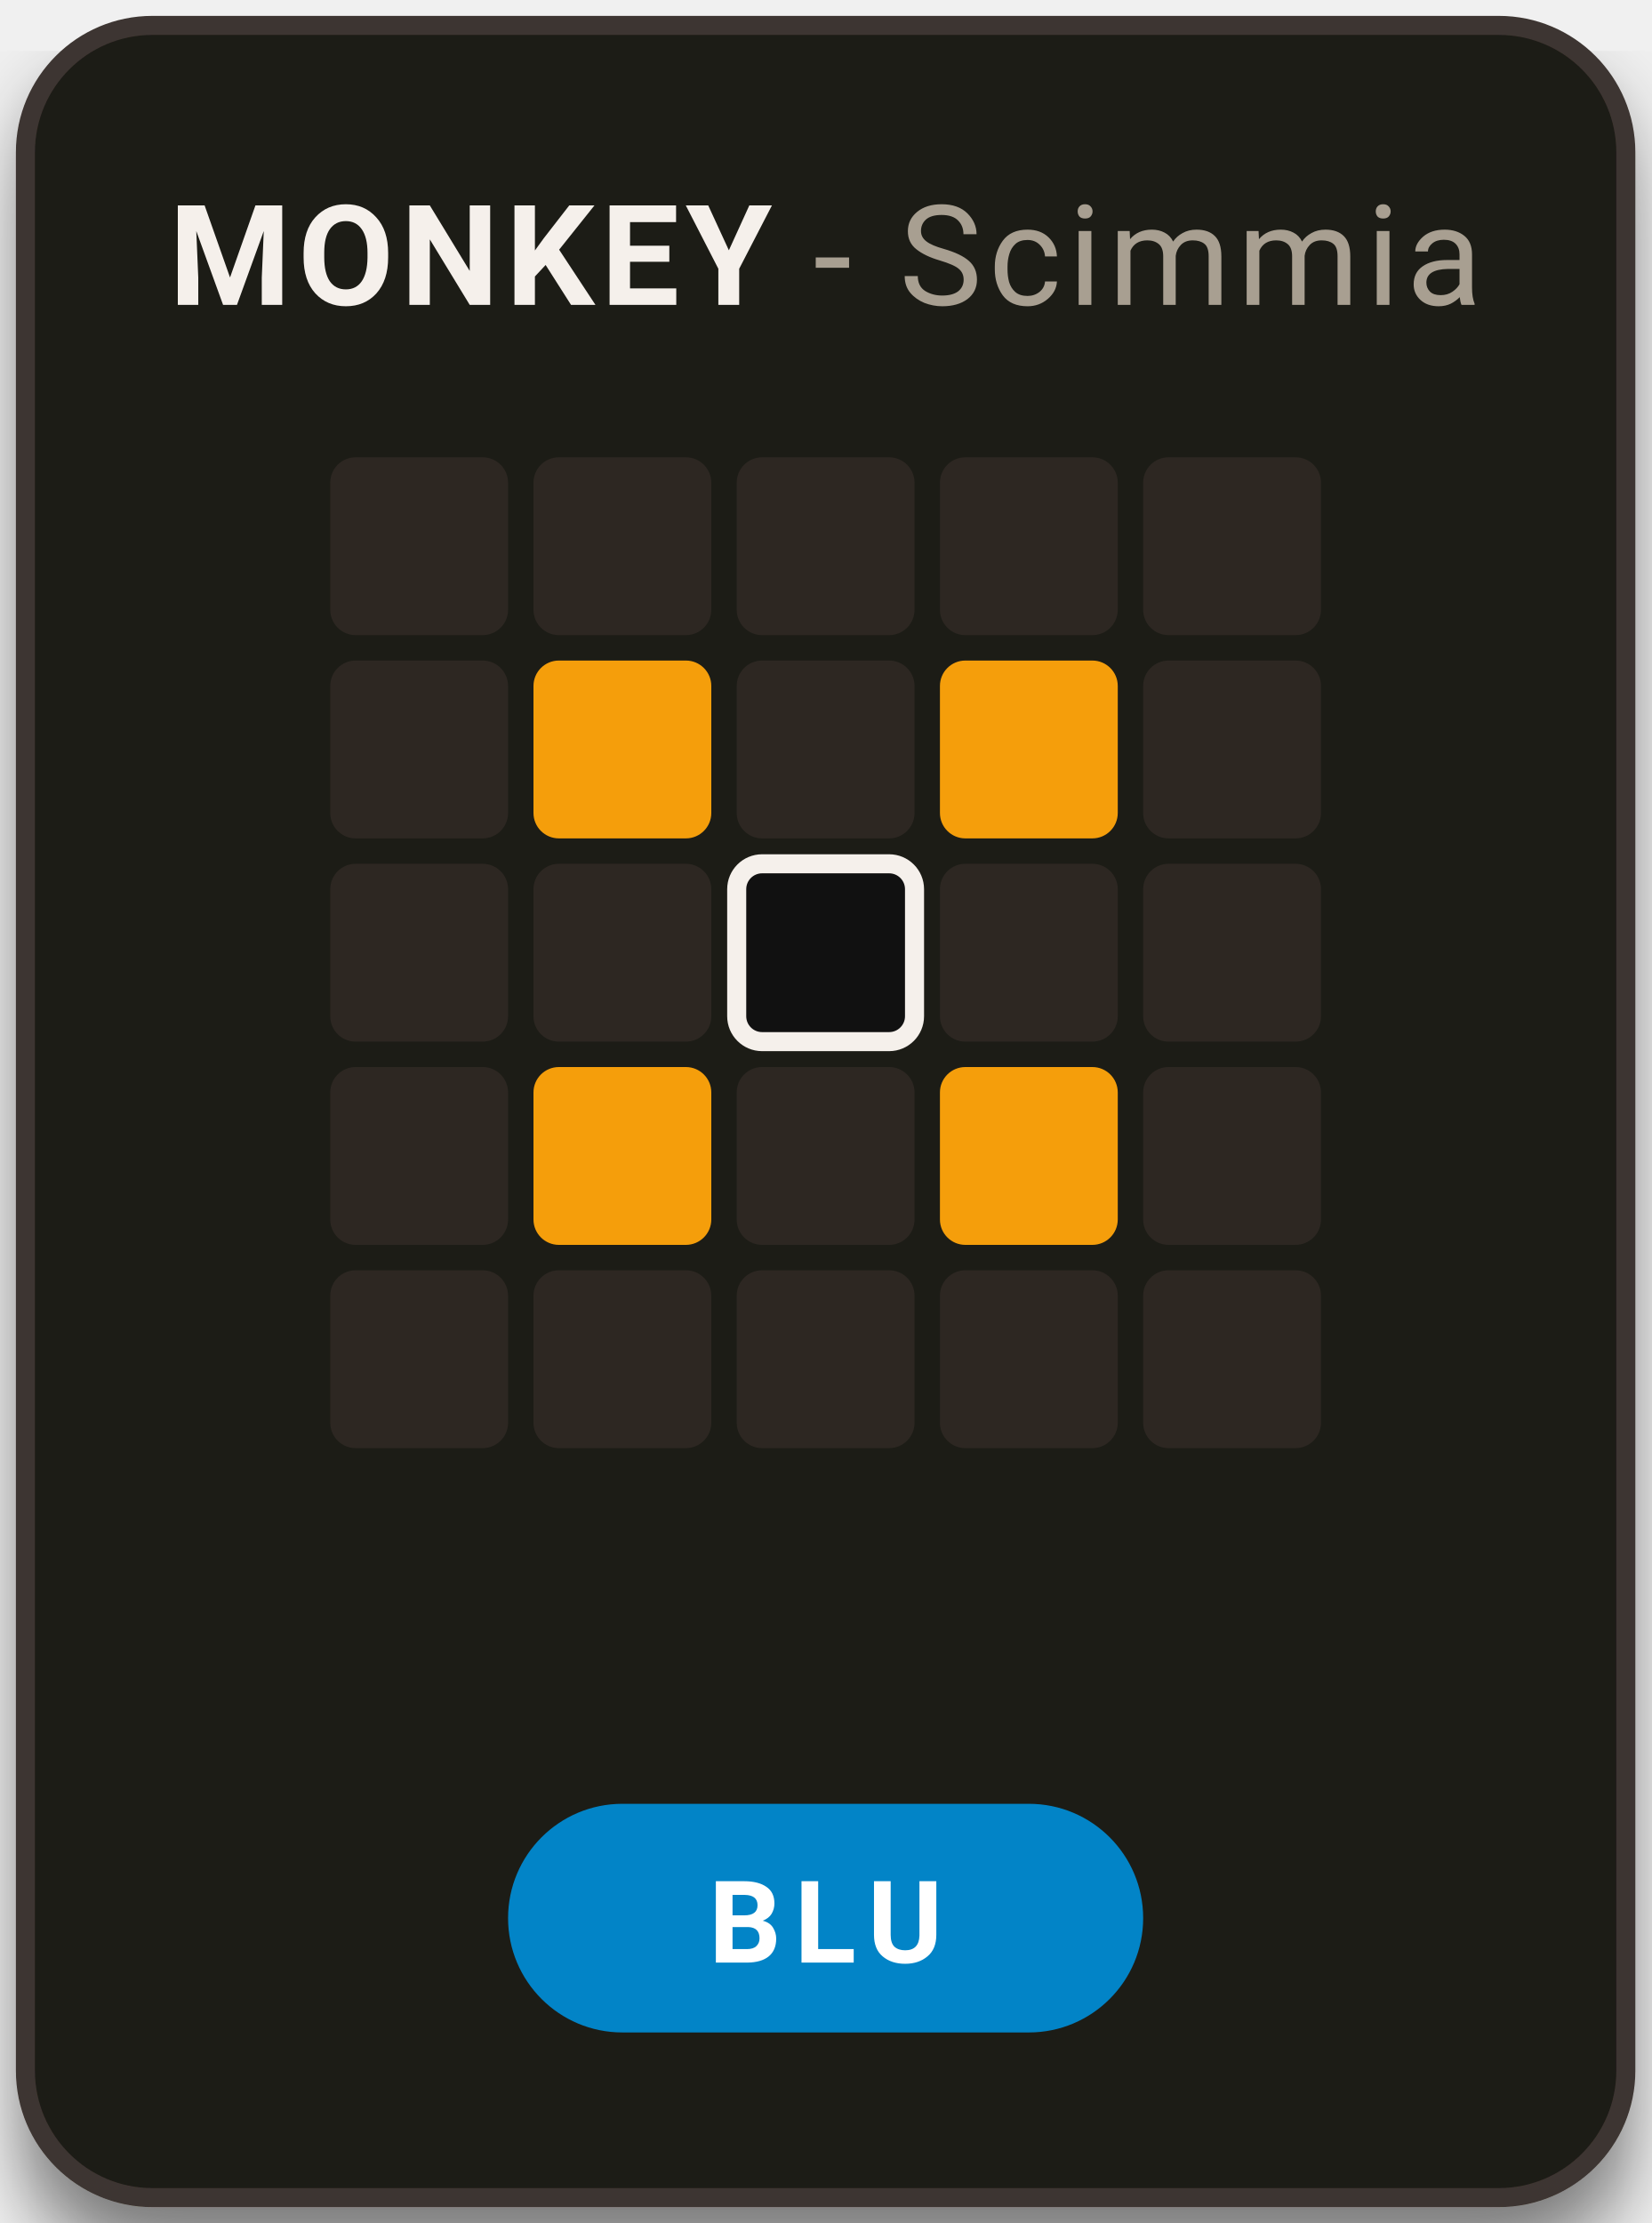
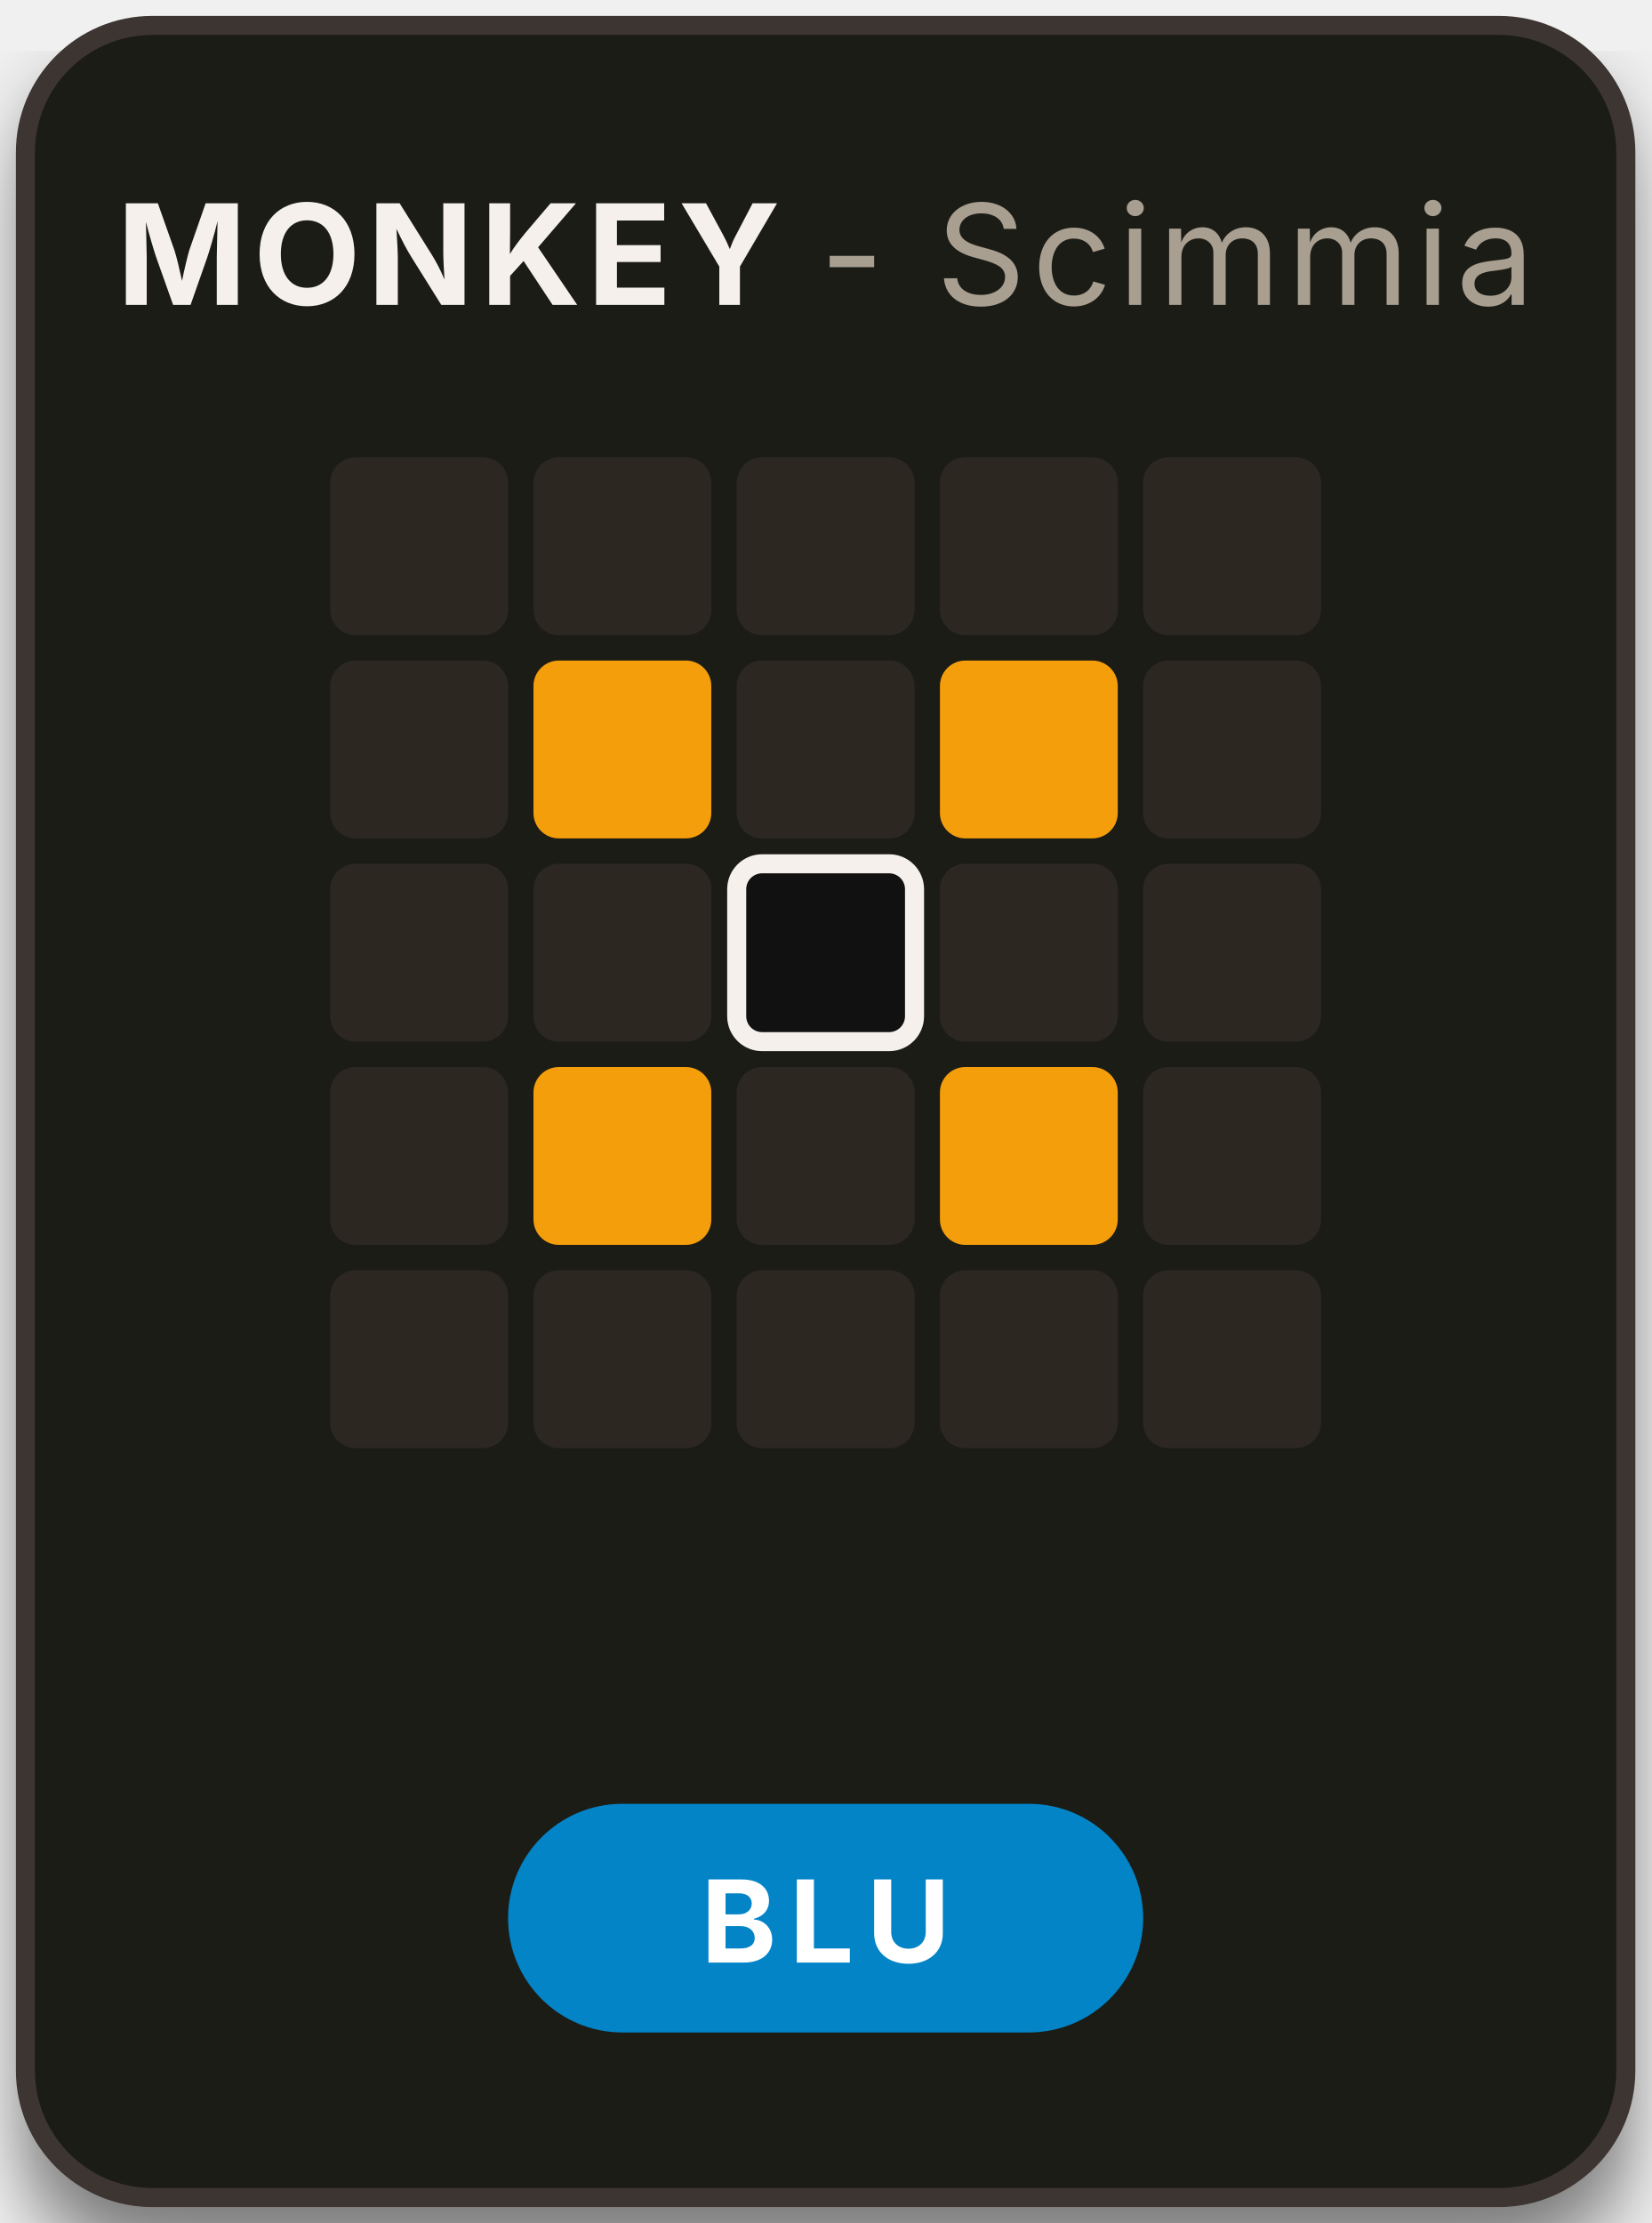
<svg xmlns="http://www.w3.org/2000/svg" viewBox="0 0 130 175" width="130" height="175">
  <defs>
    <filter id="shadow_monkey" x="-10%" y="-10%" width="120%" height="120%">
      <feDropShadow dx="0" dy="4" stdDeviation="3" flood-color="#000" flood-opacity="0.5" />
    </filter>
  </defs>
  <rect x="2" y="2" width="126" height="171" rx="10" fill="#1e1b18" stroke="#3d3630" stroke-width="1.5" filter="url(#shadow_monkey)" />
-   <text x="65" y="24" text-anchor="middle" font-family="-apple-system, BlinkMacSystemFont, 'Segoe UI', Roboto, sans-serif" font-size="11" font-weight="bold" fill="#f5f0eb" letter-spacing="0.5">
+   <text x="65" y="24" text-anchor="middle" font-family="-apple-system, BlinkMacSystemFont, sans-serif" font-size="11" font-weight="bold" fill="#f5f0eb" letter-spacing="0.5">
    MONKEY <tspan font-weight="normal" fill="#a89f91">- Scimmia</tspan>
  </text>
  <g transform="translate(26, 36)">
    <rect x="0" y="0" width="14" height="14" rx="2" fill="#2d2722" />
    <rect x="16" y="0" width="14" height="14" rx="2" fill="#2d2722" />
    <rect x="32" y="0" width="14" height="14" rx="2" fill="#2d2722" />
    <rect x="48" y="0" width="14" height="14" rx="2" fill="#2d2722" />
    <rect x="64" y="0" width="14" height="14" rx="2" fill="#2d2722" />
    <rect x="0" y="16" width="14" height="14" rx="2" fill="#2d2722" />
    <rect x="16" y="16" width="14" height="14" rx="2" fill="#f59e0b" />
    <rect x="32" y="16" width="14" height="14" rx="2" fill="#2d2722" />
    <rect x="48" y="16" width="14" height="14" rx="2" fill="#f59e0b" />
    <rect x="64" y="16" width="14" height="14" rx="2" fill="#2d2722" />
    <rect x="0" y="32" width="14" height="14" rx="2" fill="#2d2722" />
    <rect x="16" y="32" width="14" height="14" rx="2" fill="#2d2722" />
    <rect x="32" y="32" width="14" height="14" rx="2" fill="#111111" stroke="#f5f0eb" stroke-width="1.5" />
    <rect x="48" y="32" width="14" height="14" rx="2" fill="#2d2722" />
    <rect x="64" y="32" width="14" height="14" rx="2" fill="#2d2722" />
    <rect x="0" y="48" width="14" height="14" rx="2" fill="#2d2722" />
    <rect x="16" y="48" width="14" height="14" rx="2" fill="#f59e0b" />
    <rect x="32" y="48" width="14" height="14" rx="2" fill="#2d2722" />
    <rect x="48" y="48" width="14" height="14" rx="2" fill="#f59e0b" />
    <rect x="64" y="48" width="14" height="14" rx="2" fill="#2d2722" />
    <rect x="0" y="64" width="14" height="14" rx="2" fill="#2d2722" />
    <rect x="16" y="64" width="14" height="14" rx="2" fill="#2d2722" />
    <rect x="32" y="64" width="14" height="14" rx="2" fill="#2d2722" />
    <rect x="48" y="64" width="14" height="14" rx="2" fill="#2d2722" />
    <rect x="64" y="64" width="14" height="14" rx="2" fill="#2d2722" />
  </g>
  <g transform="translate(40, 142)">
    <rect width="50" height="18" rx="9" fill="#0284c7" />
-     <text x="25" y="12.5" text-anchor="middle" font-family="-apple-system, BlinkMacSystemFont, 'Segoe UI', Roboto, sans-serif" font-size="9" font-weight="bold" fill="#ffffff" letter-spacing="1">BLU</text>
+     <text x="25" y="12.5" text-anchor="middle" font-family="-apple-system, BlinkMacSystemFont, sans-serif" font-size="9" font-weight="bold" fill="#ffffff" letter-spacing="1">BLU</text>
  </g>
</svg>
